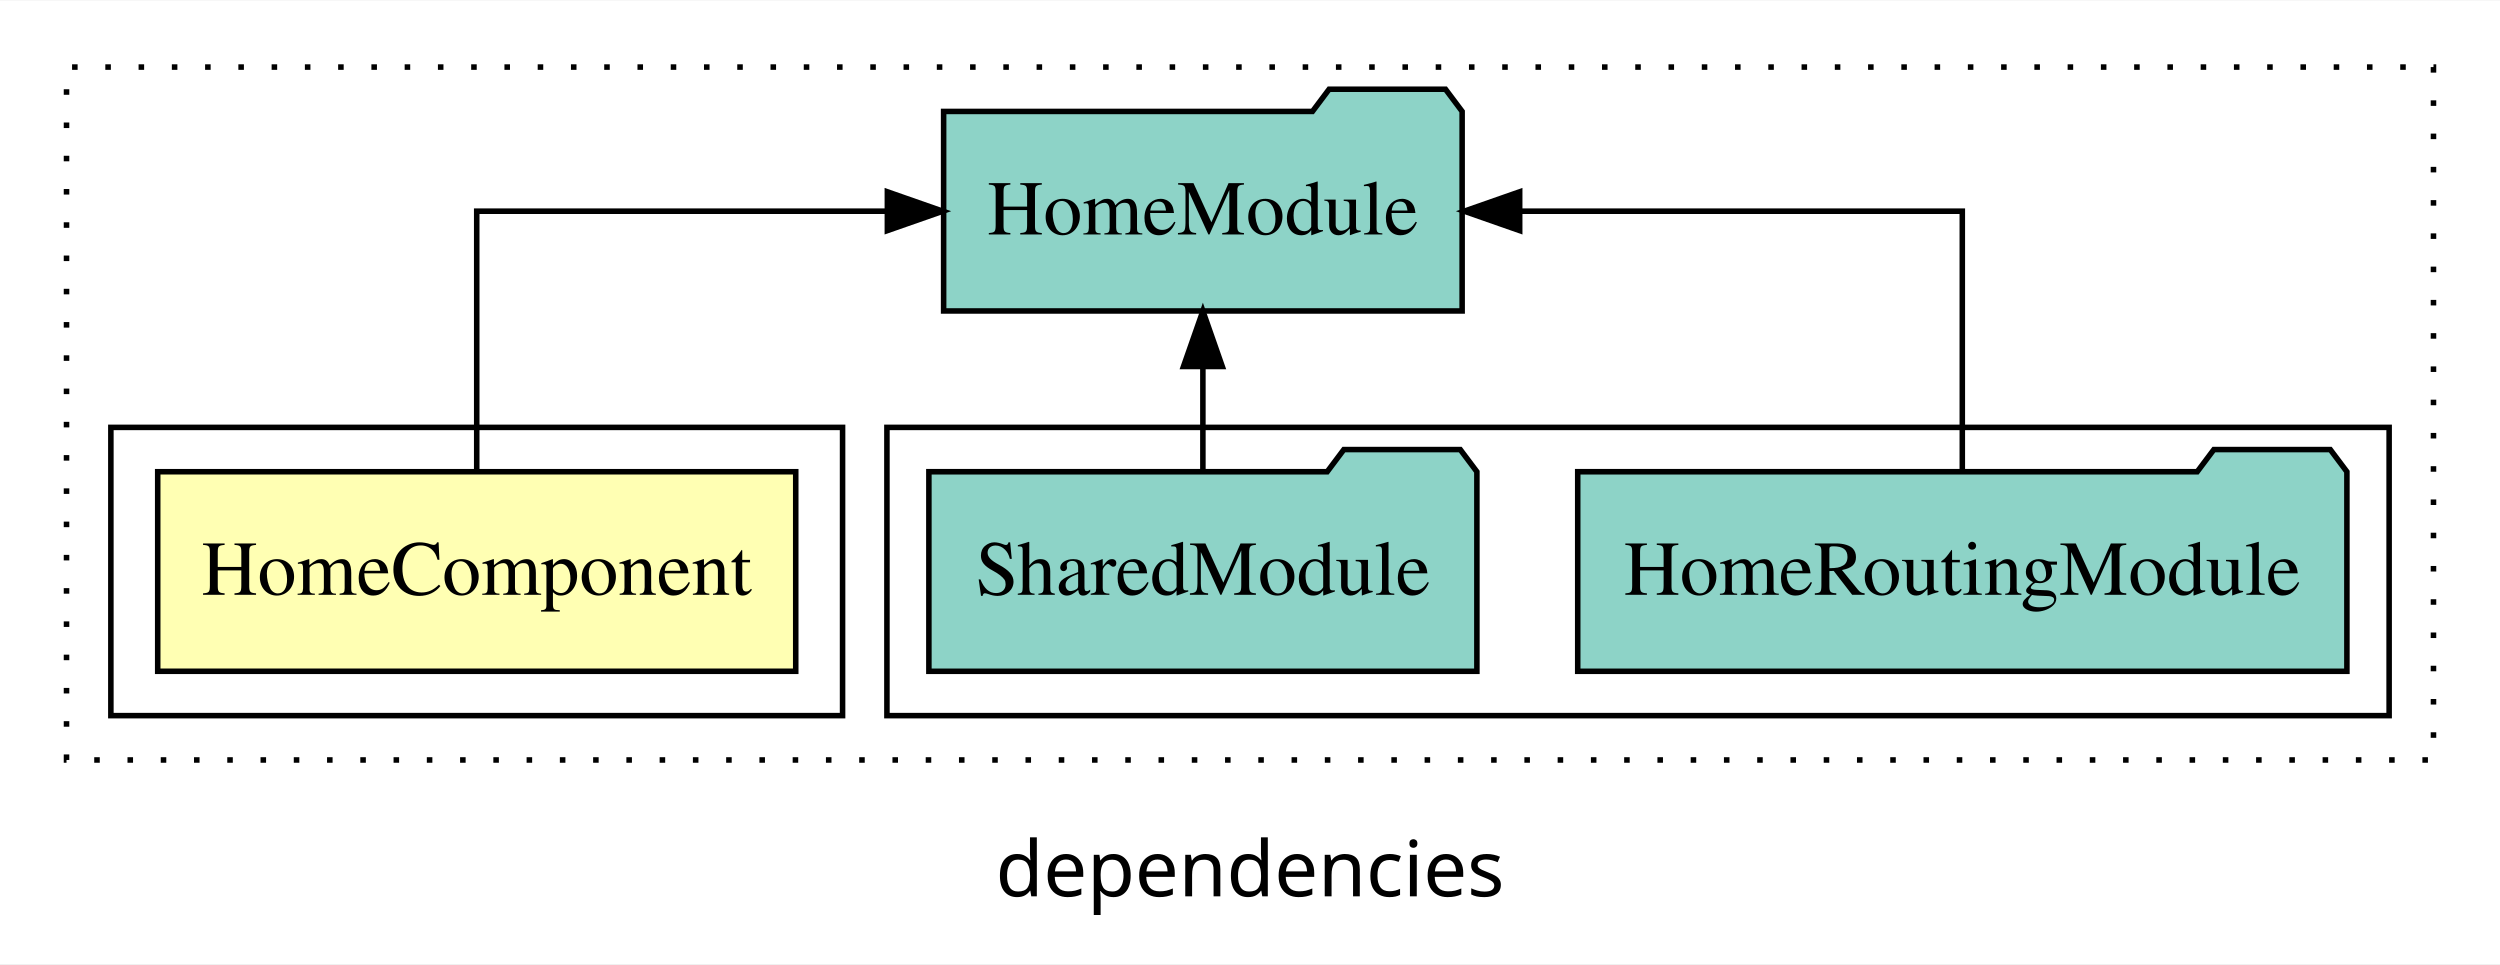
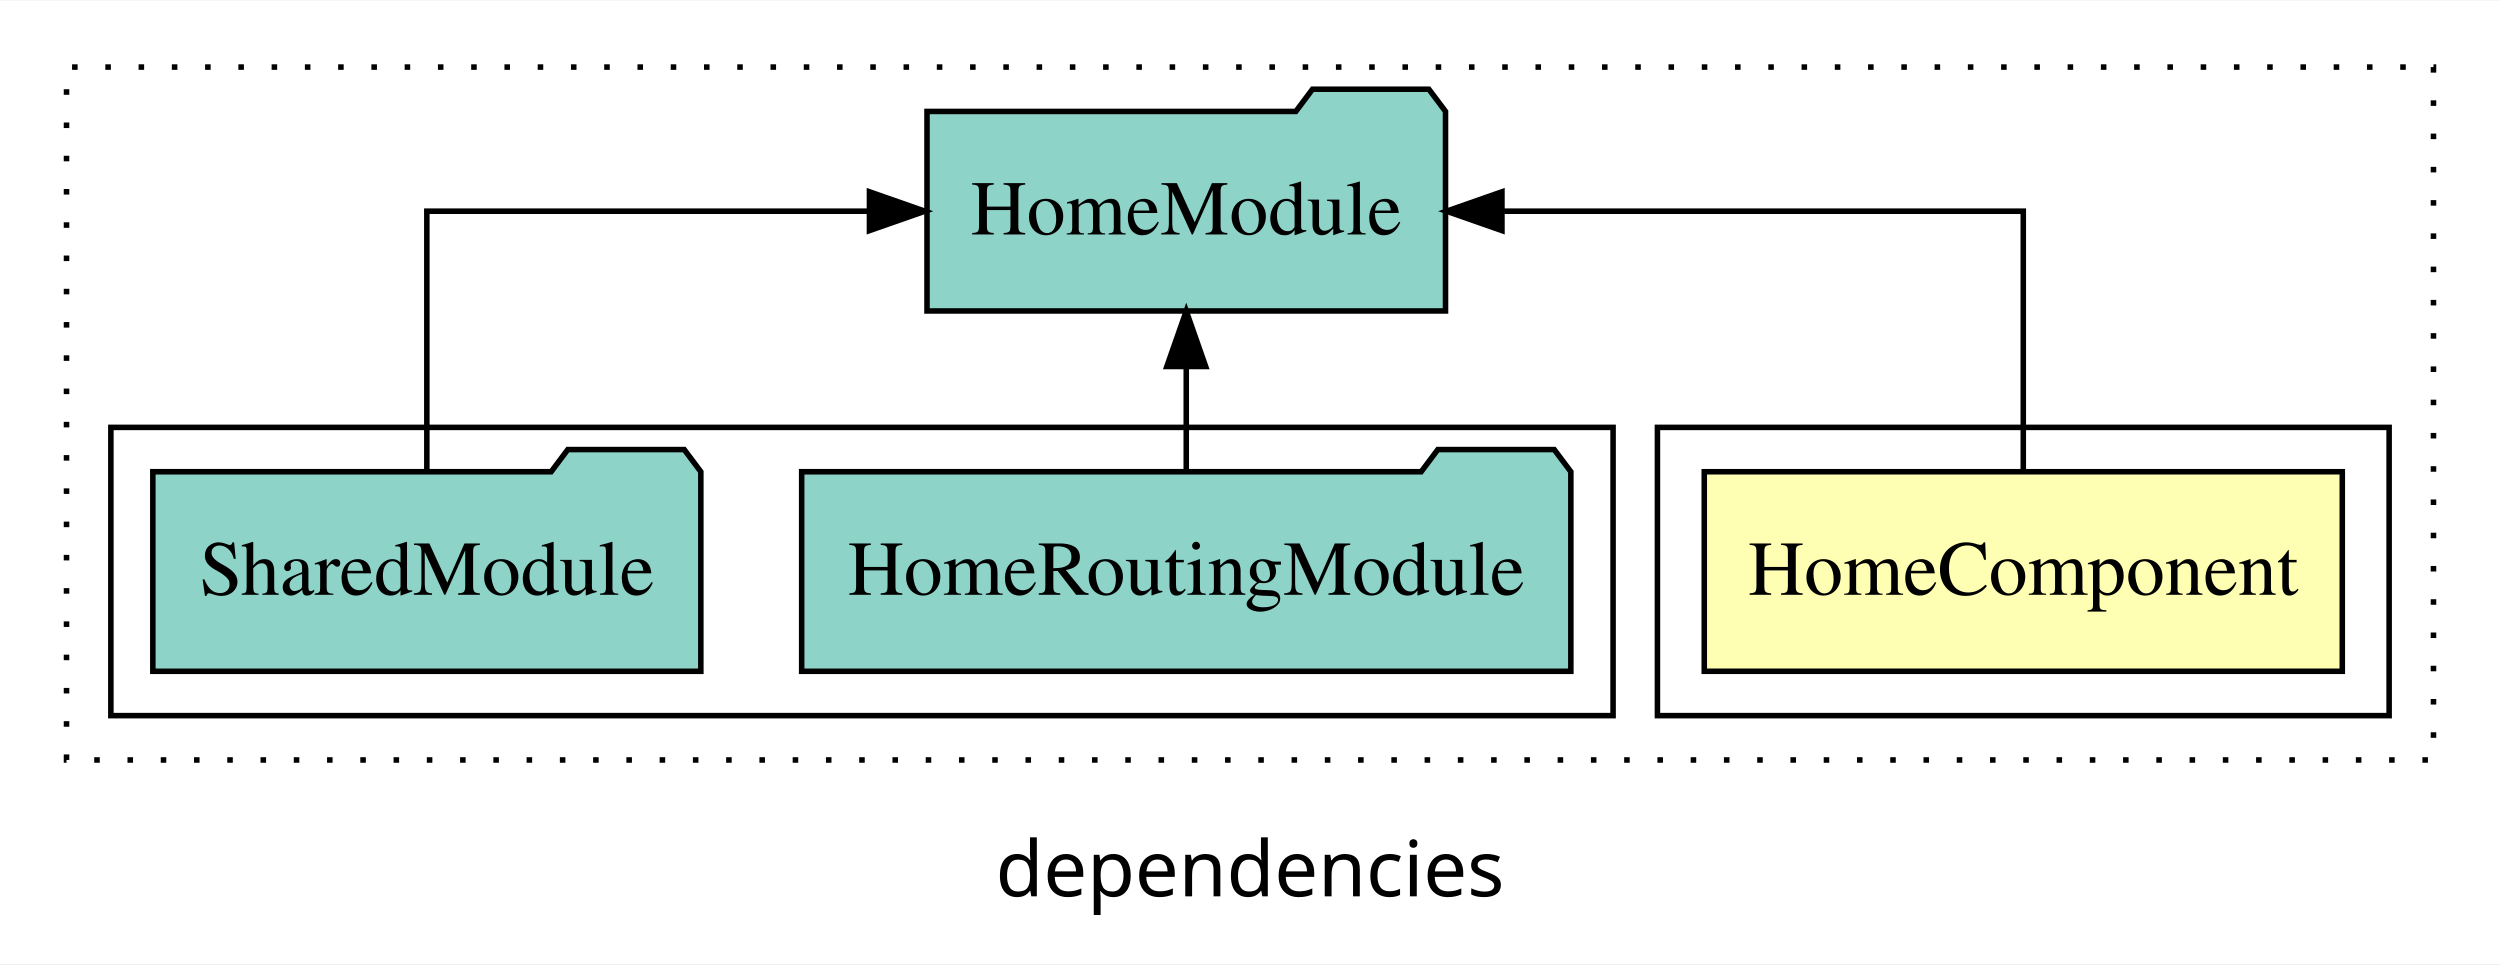
<svg xmlns="http://www.w3.org/2000/svg" width="451pt" height="174pt" viewBox="0.00 0.00 451.00 173.80">
  <g id="graph0" class="graph" transform="scale(1 1) rotate(0) translate(4 169.8)">
    <polygon fill="white" stroke="transparent" points="-4,4 -4,-169.8 447,-169.8 447,4 -4,4" />
    <text text-anchor="middle" x="221.5" y="-8.2" font-family="sans-serif" font-size="14.00">dependencies</text>
    <g id="clust1" class="cluster">
      <polygon fill="none" stroke="black" stroke-dasharray="1,5" points="8,-32.8 8,-157.8 435,-157.8 435,-32.8 8,-32.8" />
    </g>
+     <g id="clust2" class="cluster">
+       <polygon fill="none" stroke="black" points="295,-40.8 295,-92.8 427,-92.8 427,-40.8 295,-40.8" />
+     </g>
    <g id="clust4" class="cluster">
-       <polygon fill="none" stroke="black" points="156,-40.8 156,-92.8 427,-92.8 427,-40.8 156,-40.8" />
-     </g>
-     <g id="clust2" class="cluster">
-       <polygon fill="none" stroke="black" points="16,-40.8 16,-92.8 148,-92.8 148,-40.8 16,-40.8" />
+       <polygon fill="none" stroke="black" points="16,-40.8 16,-92.8 287,-92.8 287,-40.8 16,-40.8" />
    </g>
    <g id="node1" class="node">
-       <polygon fill="#ffffb3" stroke="black" points="139.55,-84.8 24.45,-84.8 24.45,-48.8 139.55,-48.8 139.55,-84.8" />
-       <text text-anchor="middle" x="82" y="-62.6" font-family="Times,serif" font-size="14.00">HomeComponent</text>
+       <polygon fill="#ffffb3" stroke="black" points="418.55,-84.8 303.45,-84.8 303.45,-48.8 418.55,-48.8 418.55,-84.8" />
+       <text text-anchor="middle" x="361" y="-62.6" font-family="Times,serif" font-size="14.00">HomeComponent</text>
    </g>
    <g id="node2" class="node">
-       <polygon fill="#8dd3c7" stroke="black" points="259.77,-149.8 256.77,-153.8 235.77,-153.8 232.77,-149.8 166.23,-149.8 166.23,-113.8 259.77,-113.8 259.77,-149.8" />
-       <text text-anchor="middle" x="213" y="-127.6" font-family="Times,serif" font-size="14.00">HomeModule</text>
+       <polygon fill="#8dd3c7" stroke="black" points="256.77,-149.8 253.77,-153.8 232.77,-153.8 229.77,-149.8 163.23,-149.8 163.23,-113.8 256.77,-113.8 256.77,-149.8" />
+       <text text-anchor="middle" x="210" y="-127.6" font-family="Times,serif" font-size="14.00">HomeModule</text>
    </g>
    <g id="edge1" class="edge">
-       <path fill="none" stroke="black" d="M82,-84.91C82,-104.14 82,-131.8 82,-131.8 82,-131.8 156.08,-131.8 156.08,-131.8" />
-       <polygon fill="black" stroke="black" points="156.08,-135.3 166.08,-131.8 156.08,-128.3 156.08,-135.3" />
+       <path fill="none" stroke="black" d="M361,-84.91C361,-104.14 361,-131.8 361,-131.8 361,-131.8 266.95,-131.8 266.95,-131.8" />
+       <polygon fill="black" stroke="black" points="266.95,-128.3 256.95,-131.8 266.95,-135.3 266.95,-128.3" />
    </g>
    <g id="node3" class="node">
-       <polygon fill="#8dd3c7" stroke="black" points="419.38,-84.8 416.38,-88.8 395.38,-88.8 392.38,-84.8 280.62,-84.8 280.62,-48.8 419.38,-48.8 419.38,-84.8" />
-       <text text-anchor="middle" x="350" y="-62.6" font-family="Times,serif" font-size="14.00">HomeRoutingModule</text>
+       <polygon fill="#8dd3c7" stroke="black" points="279.38,-84.8 276.38,-88.8 255.38,-88.8 252.38,-84.8 140.62,-84.8 140.62,-48.8 279.38,-48.8 279.38,-84.8" />
+       <text text-anchor="middle" x="210" y="-62.6" font-family="Times,serif" font-size="14.00">HomeRoutingModule</text>
    </g>
    <g id="edge2" class="edge">
-       <path fill="none" stroke="black" d="M350,-84.91C350,-104.14 350,-131.8 350,-131.8 350,-131.8 270.15,-131.8 270.15,-131.8" />
-       <polygon fill="black" stroke="black" points="270.15,-128.3 260.15,-131.8 270.15,-135.3 270.15,-128.3" />
+       <path fill="none" stroke="black" d="M210,-84.91C210,-84.91 210,-103.79 210,-103.79" />
+       <polygon fill="black" stroke="black" points="206.5,-103.79 210,-113.79 213.5,-103.79 206.5,-103.79" />
    </g>
    <g id="node4" class="node">
-       <polygon fill="#8dd3c7" stroke="black" points="262.43,-84.8 259.43,-88.8 238.43,-88.8 235.43,-84.8 163.57,-84.8 163.57,-48.8 262.43,-48.8 262.43,-84.8" />
-       <text text-anchor="middle" x="213" y="-62.6" font-family="Times,serif" font-size="14.00">SharedModule</text>
+       <polygon fill="#8dd3c7" stroke="black" points="122.43,-84.8 119.43,-88.8 98.43,-88.8 95.43,-84.8 23.57,-84.8 23.57,-48.8 122.43,-48.8 122.43,-84.8" />
+       <text text-anchor="middle" x="73" y="-62.6" font-family="Times,serif" font-size="14.00">SharedModule</text>
    </g>
    <g id="edge3" class="edge">
-       <path fill="none" stroke="black" d="M213,-84.91C213,-84.91 213,-103.79 213,-103.79" />
-       <polygon fill="black" stroke="black" points="209.5,-103.79 213,-113.79 216.5,-103.79 209.5,-103.79" />
+       <path fill="none" stroke="black" d="M73,-84.91C73,-104.14 73,-131.8 73,-131.8 73,-131.8 152.85,-131.8 152.85,-131.8" />
+       <polygon fill="black" stroke="black" points="152.85,-135.3 162.85,-131.8 152.85,-128.3 152.85,-135.3" />
    </g>
  </g>
</svg>
